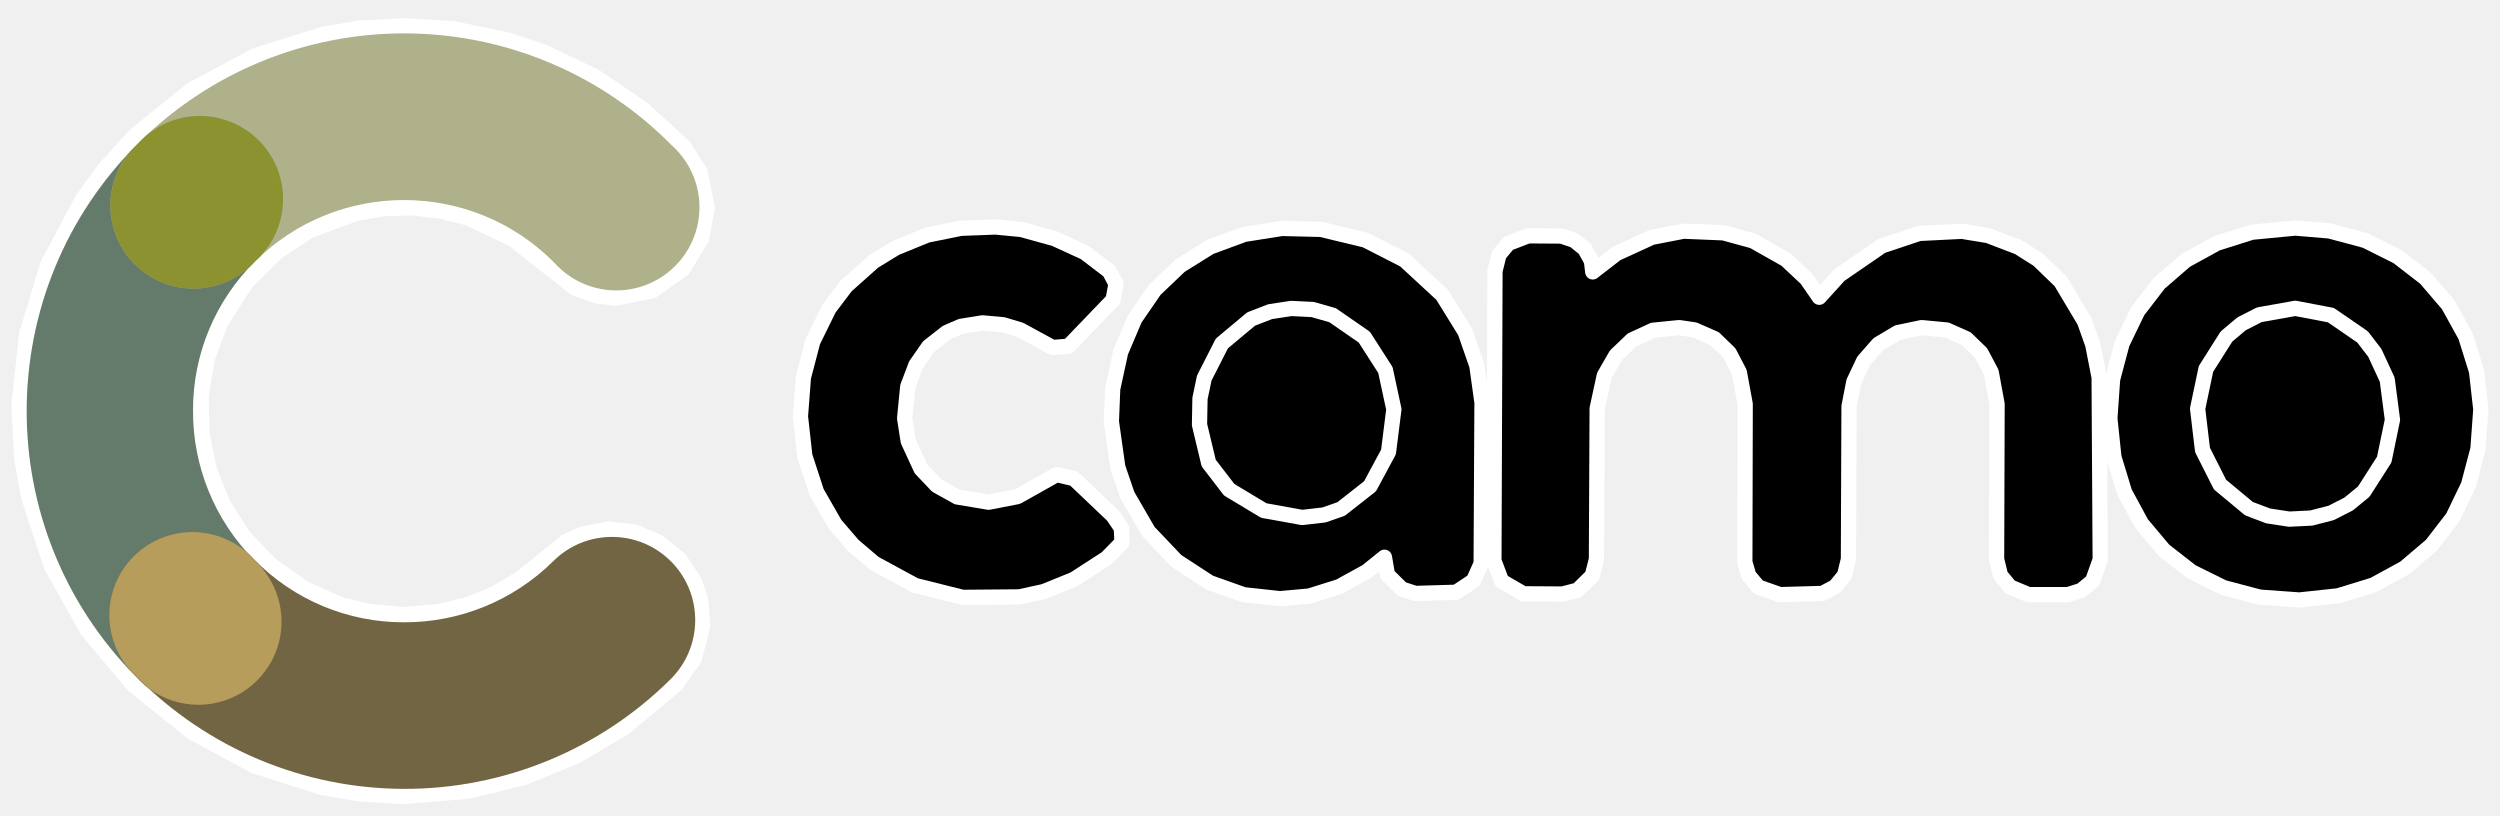
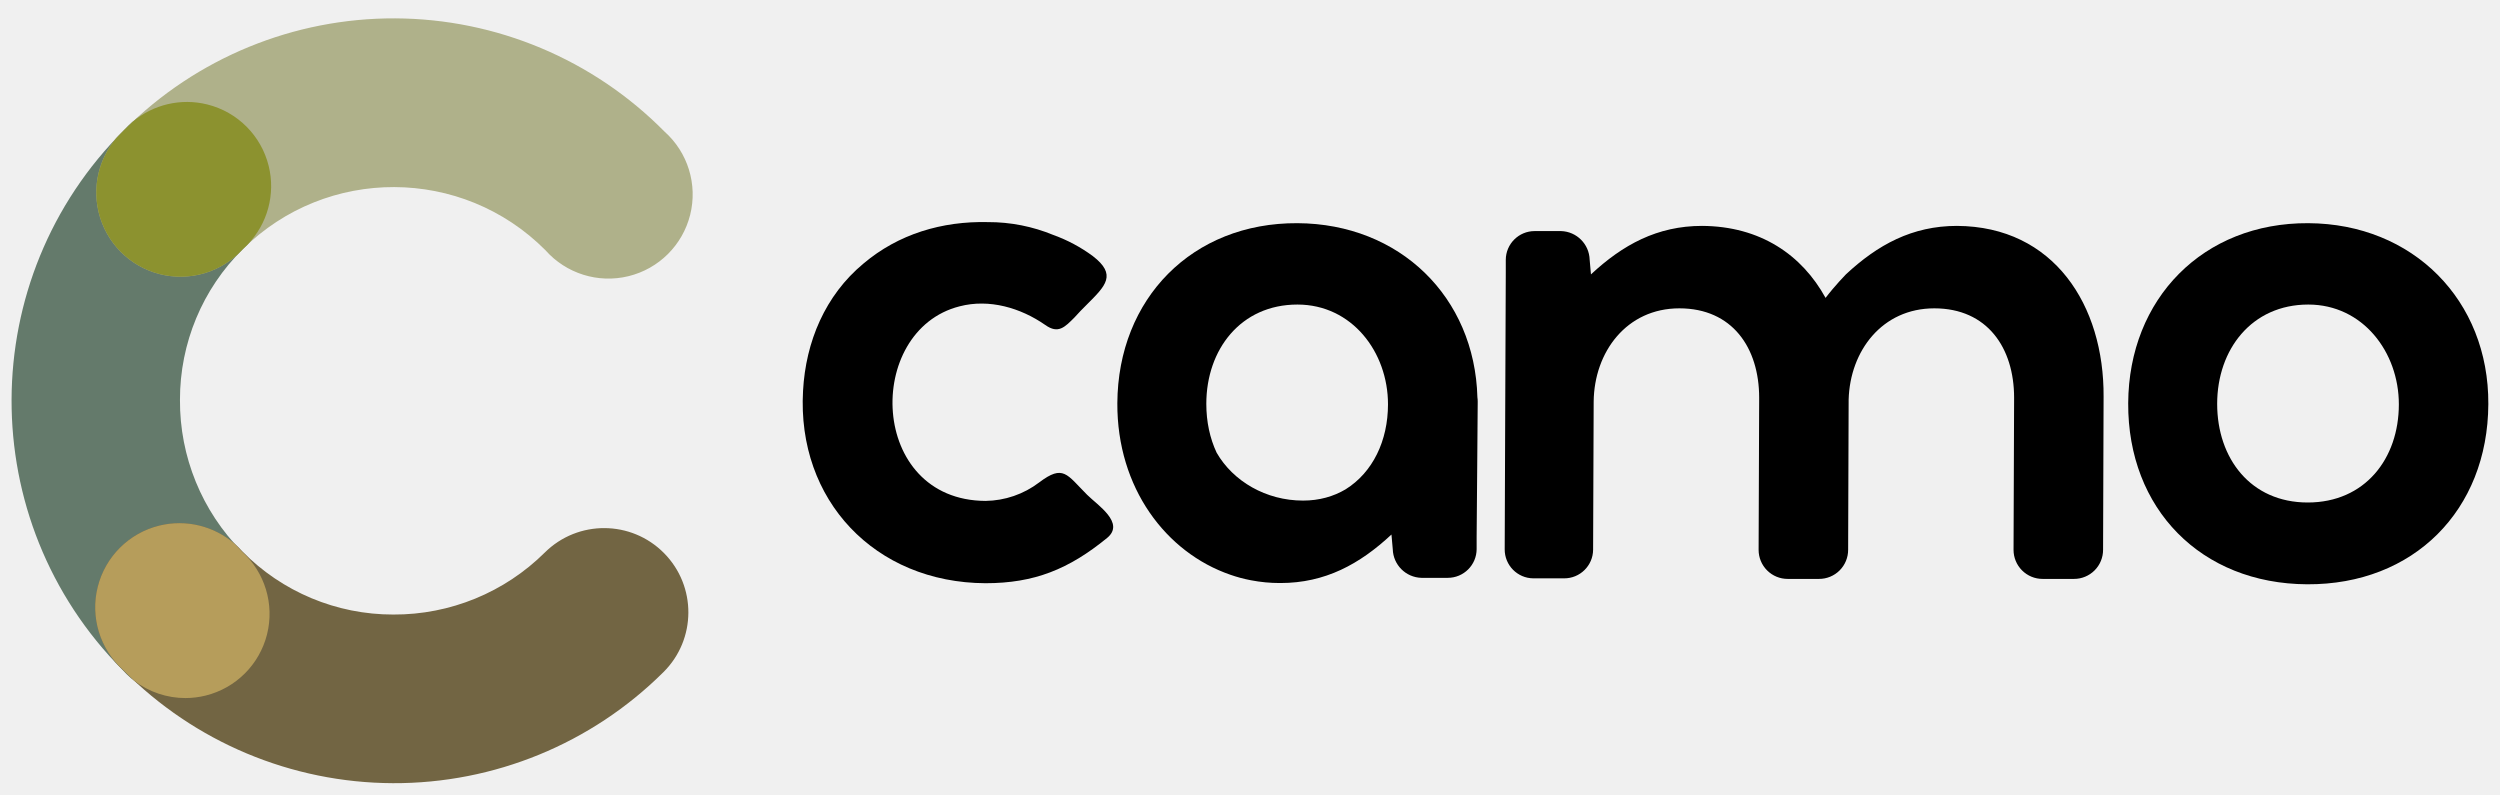
- <svg xmlns="http://www.w3.org/2000/svg" width="328" height="107" viewBox="0 0 328 107">
-   <path id="c" fill="#000000" stroke="#ffffff" stroke-width="2" stroke-linecap="round" stroke-linejoin="round" d="M 134.016 30.109 L 138.359 31.312 L 142.312 33.125 L 145.547 35.594 L 146.422 37.25 L 146.031 39.344 L 140.188 45.422 L 138.109 45.594 L 133.859 43.281 L 131.625 42.609 L 128.891 42.359 L 126.078 42.812 L 124.203 43.625 L 121.844 45.469 L 120.172 47.875 L 119.094 50.719 L 118.688 54.891 L 119.156 57.875 L 120.844 61.531 L 122.906 63.703 L 125.594 65.203 L 129.703 65.891 L 133.484 65.156 L 136.188 63.641 L 138.625 62.266 L 140.906 62.797 L 146.031 67.672 L 147.125 69.297 L 147.203 71.172 L 145.188 73.234 L 140.906 76 L 136.953 77.609 L 133.734 78.312 L 126.312 78.375 L 120.062 76.812 L 114.688 73.891 L 111.906 71.516 L 109.547 68.766 L 107.141 64.562 L 105.594 59.828 L 105.016 54.625 L 105.406 49.516 L 106.641 44.812 L 108.766 40.484 L 111 37.531 L 114.609 34.312 L 117.516 32.531 L 121.656 30.844 L 126.062 29.953 L 130.609 29.781 Z" />
-   <path id="a" fill="#000000" stroke="#ffffff" stroke-width="2" stroke-linecap="round" stroke-linejoin="round" d="M 173.312 30.094 L 179.141 31.5 L 184.281 34.125 L 189.234 38.703 L 192.219 43.531 L 193.766 47.984 L 194.438 52.812 L 194.328 73.938 L 193.312 76.203 L 191.047 77.703 L 185.688 77.859 L 183.922 77.281 L 182.031 75.406 L 181.641 73.109 L 179.312 74.984 L 175.703 76.969 L 171.766 78.203 L 167.922 78.547 L 163.188 78.031 L 158.703 76.438 L 154.344 73.594 L 150.672 69.734 L 147.906 64.953 L 146.656 61.297 L 145.812 55.312 L 145.984 51.016 L 147.031 46.203 L 148.891 41.828 L 151.5 38.031 L 154.828 34.859 L 158.766 32.406 L 163.25 30.75 L 168.188 29.969 Z M 172.234 40.609 L 174.844 41.359 L 179 44.234 L 181.766 48.547 L 182.875 53.703 L 182.172 59.297 L 179.75 63.797 L 175.953 66.781 L 173.703 67.562 L 170.844 67.891 L 165.812 66.984 L 161.266 64.25 L 158.578 60.75 L 157.375 55.719 L 157.438 52.281 L 158 49.594 L 160.312 45.062 L 164.141 41.859 L 166.641 40.891 L 169.406 40.469 Z" />
-   <path id="m" fill="#000000" stroke="#ffffff" stroke-width="2" stroke-linecap="round" stroke-linejoin="round" d="M 226.125 30.547 L 230 31.609 L 234.312 34.047 L 237.016 36.578 L 238.688 39 L 241.344 36.078 L 246.891 32.266 L 251.797 30.625 L 257.406 30.344 L 260.828 30.906 L 264.797 32.422 L 267.422 34.078 L 270.359 36.922 L 273.484 42.156 L 274.562 45.188 L 275.406 49.5 L 275.547 73.422 L 274.547 76.234 L 273.047 77.469 L 271.312 78.016 L 266.141 78.016 L 263.719 77 L 262.469 75.484 L 261.953 73.375 L 262.016 53.016 L 261.25 48.844 L 259.906 46.297 L 257.984 44.438 L 255.422 43.297 L 252.109 42.984 L 248.984 43.641 L 246.438 45.156 L 244.516 47.344 L 243.219 50.094 L 242.594 53.312 L 242.516 73.375 L 242 75.484 L 240.781 76.969 L 239.109 77.859 L 233.531 78.016 L 230.688 77.016 L 229.438 75.516 L 228.922 73.766 L 228.969 53.016 L 228.203 48.844 L 226.875 46.297 L 224.953 44.438 L 222.328 43.281 L 220.312 42.984 L 216.875 43.328 L 214.125 44.594 L 212.016 46.609 L 210.484 49.266 L 209.547 53.594 L 209.453 73.375 L 208.906 75.531 L 206.984 77.422 L 205 77.938 L 199.875 77.906 L 197.016 76.25 L 196 73.562 L 196.141 35.547 L 196.672 33.422 L 197.891 31.938 L 200.5 30.938 L 204.859 30.969 L 206.531 31.531 L 207.922 32.656 L 208.797 34.234 L 208.969 35.672 L 212.078 33.266 L 216.719 31.141 L 220.891 30.328 Z" />
-   <path id="o" fill="#000000" stroke="#ffffff" stroke-width="2" stroke-linecap="round" stroke-linejoin="round" d="M 305.625 30.297 L 310.344 31.562 L 314.562 33.672 L 318.219 36.5 L 321.219 40 L 323.484 44.109 L 324.922 48.703 L 325.484 53.719 L 325.109 58.906 L 323.859 63.641 L 321.812 67.891 L 319 71.531 L 315.484 74.516 L 311.391 76.75 L 306.766 78.172 L 301.672 78.719 L 296.469 78.344 L 291.734 77.094 L 287.531 75.016 L 283.906 72.188 L 280.969 68.688 L 278.75 64.594 L 277.344 59.969 L 276.812 54.906 L 277.172 49.766 L 278.422 45.062 L 280.469 40.828 L 283.281 37.172 L 286.75 34.172 L 290.844 31.922 L 295.438 30.469 L 301.141 29.922 Z M 305.812 41.344 L 309.969 44.203 L 311.578 46.297 L 313.203 49.812 L 313.891 55.078 L 312.812 60.297 L 310.125 64.5 L 308.141 66.125 L 305.844 67.297 L 303.234 67.969 L 300.344 68.109 L 297.578 67.688 L 295.062 66.734 L 291.266 63.578 L 288.969 59.031 L 288.328 53.625 L 289.422 48.406 L 292.109 44.156 L 294.094 42.484 L 296.422 41.297 L 301.141 40.453 Z" />
-   <path id="logo-outline" fill="#ffffff" stroke="#ffffff" stroke-width="2" stroke-linecap="round" stroke-linejoin="round" d="M 59.438 3.766 L 66.688 5.266 L 71.375 6.844 L 78.031 10.016 L 84.188 14.188 L 89.688 19.188 L 91.844 22.562 L 92.781 27.219 L 92.062 31.266 L 89.562 35.359 L 85.625 38.125 L 80.891 39.109 L 78.422 38.859 L 75.406 37.797 L 67.312 31.391 L 61.484 28.625 L 57.875 27.688 L 54.047 27.266 L 50.297 27.375 L 46.609 28.016 L 40.547 30.297 L 36.297 33.094 L 32.359 36.984 L 28.953 42.297 L 27.219 46.938 L 26.375 51.906 L 26.484 56.891 L 27.5 61.781 L 29.281 66.203 L 32 70.422 L 35.531 74.109 L 39.844 77.172 L 44.531 79.281 L 48.344 80.234 L 52.953 80.641 L 57.609 80.25 L 61.375 79.328 L 64.953 77.859 L 68.375 75.828 L 74.25 71.062 L 76.406 70.078 L 79.766 69.422 L 83.188 69.766 L 86.391 71.109 L 89.188 73.406 L 91.125 76.359 L 91.891 78.594 L 92.203 82 L 91.094 86.422 L 88.703 89.797 L 82 95.406 L 75.625 99.188 L 68.781 102 L 61.578 103.781 L 52.922 104.5 L 47 104.141 L 42.328 103.328 L 33.438 100.5 L 25.203 96.078 L 17.531 89.922 L 11.516 82.781 L 6.734 74.25 L 3.75 65.156 L 2.891 60.422 L 2.484 53.297 L 3.5 43.844 L 6.281 34.672 L 10.844 26.109 L 13.797 22.062 L 17.703 17.781 L 25.078 11.812 L 33.438 7.328 L 42.469 4.484 L 47.203 3.688 L 53.203 3.375 Z" />
-   <path id="logo-5" fill="#647a6b" stroke="none" d="M 33.339 73.464 C 28.165 68.244 25.282 61.181 25.324 53.833 C 25.306 46.484 28.244 39.436 33.478 34.276 C 36.502 31.589 37.791 27.449 36.826 23.521 C 35.861 19.593 32.802 16.52 28.877 15.539 C 24.951 14.557 20.805 15.828 18.104 18.839 C -1.286 38.11 -1.381 69.446 17.892 88.833 C 20.584 91.84 24.717 93.116 28.636 92.15 C 32.555 91.184 35.621 88.134 36.606 84.22 C 37.591 80.306 36.334 76.169 33.339 73.464 Z" />
-   <path id="logo-4" fill="#afb18a" stroke="none" d="M 33.478 34.276 C 44.351 23.516 61.882 23.578 72.677 34.415 C 75.36 37.455 79.508 38.756 83.447 37.795 C 87.386 36.833 90.467 33.768 91.447 29.834 C 92.428 25.901 91.145 21.748 88.118 19.052 C 78.896 9.713 66.332 4.434 53.207 4.38 C 40.081 4.327 27.475 9.504 18.177 18.767 C 15.142 21.44 13.835 25.573 14.782 29.504 C 15.728 33.436 18.772 36.522 22.692 37.522 C 26.611 38.522 30.762 37.273 33.478 34.276 Z" />
-   <path id="logo-3" fill="#726543" stroke="none" d="M 72.61 73.603 C 67.391 78.785 60.324 81.679 52.969 81.645 C 45.613 81.656 38.562 78.708 33.405 73.464 C 30.717 70.44 26.577 69.152 22.647 70.117 C 18.718 71.081 15.645 74.14 14.663 78.064 C 13.682 81.988 14.952 86.133 17.965 88.833 C 27.202 98.171 39.777 103.448 52.914 103.5 C 66.05 103.553 78.667 98.375 87.978 89.112 C 92.262 84.87 92.295 77.958 88.051 73.676 C 83.807 69.393 76.894 69.36 72.61 73.603 Z" />
-   <path id="logo-2" fill="#b69d5b" stroke="none" d="M 26.051 92.468 C 23.658 92.474 21.32 91.691 19.41 90.236 C 18.92 89.779 18.438 89.312 17.965 88.833 C 14.952 86.133 13.682 81.988 14.663 78.064 C 15.645 74.14 18.718 71.081 22.647 70.117 C 26.118 69.265 29.754 70.17 32.408 72.477 C 32.709 72.813 33.02 73.142 33.339 73.464 C 36.334 76.169 37.591 80.306 36.606 84.22 C 35.621 88.134 32.555 91.184 28.636 92.15 C 27.778 92.361 26.911 92.465 26.051 92.468 Z" />
-   <path id="logo-1" fill="#8c922f" stroke="none" d="M 25.372 37.861 C 24.48 37.86 23.58 37.748 22.692 37.522 C 18.772 36.522 15.728 33.436 14.782 29.504 C 13.964 26.106 14.829 22.558 17.038 19.932 C 17.387 19.563 17.742 19.199 18.104 18.839 C 18.117 18.826 18.129 18.812 18.141 18.798 C 18.153 18.788 18.165 18.777 18.177 18.767 C 18.511 18.434 18.849 18.106 19.191 17.784 C 21.847 15.543 25.446 14.681 28.877 15.539 C 32.802 16.52 35.861 19.593 36.826 23.521 C 37.723 27.174 36.672 31.01 34.087 33.691 C 33.882 33.882 33.679 34.077 33.478 34.276 C 33.269 34.482 33.064 34.691 32.862 34.903 C 30.819 36.822 28.132 37.866 25.372 37.861 Z" />
+ <svg xmlns="http://www.w3.org/2000/svg" width="324" height="103" viewBox="0 0 324 103">
+   <path id="o" fill="#000000" stroke="none" d="M 299.154 28.924 C 285.526 28.852 275.887 38.7 275.814 52.252 C 275.747 65.942 285.247 75.658 299.015 75.724 C 312.782 75.791 322.421 66.155 322.488 52.373 C 322.561 38.912 312.709 28.991 299.154 28.924 Z M 299.154 39.47 C 306.211 39.47 310.891 45.621 310.891 52.397 C 310.891 59.452 306.489 65.124 299.081 65.124 C 291.673 65.124 287.345 59.397 287.345 52.342 C 287.345 45.288 291.819 39.47 299.154 39.47 Z" />
+   <path id="m" fill="#000000" fill-rule="evenodd" stroke="none" d="M 231.692 75.027 C 230.69 75.031 229.727 74.634 229.018 73.925 C 228.309 73.216 227.912 72.254 227.916 71.251 L 227.988 51.555 C 227.988 45.058 224.496 39.961 217.646 39.961 C 210.796 39.961 206.607 45.621 206.54 52.045 L 206.467 71.251 C 206.447 73.314 204.76 74.971 202.696 74.954 L 198.713 74.954 C 196.65 74.934 194.993 73.248 195.009 71.185 C 195.076 59.239 195.076 47.227 195.149 35.282 L 195.149 33.676 C 195.156 31.615 196.828 29.948 198.889 29.948 L 202.314 29.948 C 204.335 30.008 205.958 31.632 206.019 33.651 L 206.188 35.561 C 210.311 31.718 214.785 29.276 220.58 29.276 C 228.163 29.316 233.537 33.052 236.593 38.606 C 237.819 36.998 239.228 35.561 239.228 35.561 C 243.35 31.718 247.824 29.276 253.62 29.276 C 266.199 29.342 272.698 39.579 272.625 51.415 L 272.559 71.251 C 272.562 72.254 272.165 73.216 271.456 73.925 C 270.747 74.634 269.784 75.031 268.782 75.027 L 264.732 75.027 C 263.729 75.031 262.767 74.634 262.058 73.925 C 261.349 73.216 260.952 72.254 260.955 71.251 L 261.028 51.555 C 261.028 45.058 257.536 39.961 250.686 39.961 C 243.924 39.961 239.756 45.475 239.584 51.796 L 239.519 71.251 C 239.522 72.254 239.125 73.216 238.416 73.925 C 237.707 74.634 236.745 75.031 235.742 75.027 L 231.692 75.027 Z" />
+   <path id="a" fill="#000000" fill-rule="evenodd" stroke="none" d="M 165.941 75.561 C 165.921 75.561 165.901 75.56 165.882 75.56 C 165.871 75.56 165.86 75.561 165.85 75.561 C 164.601 75.561 163.368 75.441 162.164 75.21 C 162.142 75.206 162.12 75.202 162.098 75.198 C 161.173 75.021 160.289 74.782 159.447 74.485 C 151.126 71.617 144.754 63.248 144.807 52.252 C 144.88 38.7 154.519 28.852 168.147 28.924 C 181.406 28.989 191.12 38.482 191.472 51.493 C 191.5 51.683 191.514 51.878 191.512 52.076 C 191.445 64.021 191.445 57.609 191.372 69.555 L 191.372 71.161 C 191.366 73.221 189.693 74.888 187.632 74.888 L 184.207 74.888 C 182.187 74.828 180.563 73.205 180.503 71.185 L 180.333 69.276 C 176.211 73.118 171.737 75.561 165.941 75.561 Z M 168.875 64.876 C 170.976 64.876 172.827 64.343 174.385 63.42 C 177.911 61.223 179.884 57.12 179.884 52.397 C 179.884 45.621 175.204 39.47 168.147 39.47 C 160.812 39.47 156.338 45.288 156.338 52.342 C 156.338 54.643 156.798 56.801 157.675 58.667 C 159.813 62.385 164.087 64.876 168.875 64.876 Z" />
+   <path id="c" fill="#000000" stroke="none" d="M 134.677 62.524 C 137.823 60.148 138.242 61.476 140.897 64.13 C 142.225 65.458 145.856 67.767 143.48 69.718 C 138.521 73.767 134.047 75.585 127.718 75.585 C 113.392 75.518 103.262 64.827 104.075 50.645 C 104.42 44.294 106.936 38.282 111.901 34.161 C 116.442 30.318 122.098 28.645 128.039 28.785 C 130.951 28.776 133.835 29.345 136.526 30.458 C 138.349 31.115 140.066 32.034 141.625 33.185 C 144.771 35.609 143.304 37.027 140.855 39.47 C 140.297 40.027 139.739 40.591 139.248 41.148 C 137.993 42.403 137.151 43.312 135.477 42.124 C 132.264 39.888 128.203 38.7 124.365 39.7 C 111.998 42.839 112.556 64.845 127.724 64.918 C 130.238 64.885 132.675 64.046 134.677 62.524 Z" />
+   <path id="logo-5" fill="#647a6b" stroke="none" d="M 31.339 71.464 C 26.165 66.244 23.282 59.181 23.324 51.833 C 23.306 44.484 26.244 37.436 31.478 32.276 C 34.502 29.589 35.791 25.449 34.826 21.521 C 33.861 17.593 30.802 14.52 26.877 13.539 C 22.951 12.557 18.805 13.828 16.104 16.839 C -3.286 36.11 -3.381 67.446 15.892 86.833 C 18.584 89.84 22.717 91.116 26.636 90.15 C 30.555 89.184 33.621 86.134 34.606 82.22 C 35.591 78.306 34.334 74.169 31.339 71.464 Z" />
+   <path id="logo-4" fill="#afb18a" stroke="none" d="M 31.478 32.276 C 42.351 21.516 59.882 21.578 70.677 32.415 C 73.36 35.455 77.508 36.756 81.447 35.795 C 85.386 34.833 88.467 31.768 89.447 27.834 C 90.428 23.901 89.145 19.748 86.118 17.052 C 76.896 7.713 64.332 2.434 51.207 2.38 C 38.081 2.327 25.475 7.504 16.177 16.767 C 13.142 19.44 11.835 23.573 12.782 27.504 C 13.728 31.436 16.772 34.522 20.692 35.522 C 24.611 36.522 28.762 35.273 31.478 32.276 Z" />
+   <path id="logo-3" fill="#726543" stroke="none" d="M 70.61 71.603 C 65.391 76.785 58.324 79.679 50.969 79.645 C 43.613 79.656 36.562 76.708 31.405 71.464 C 28.717 68.44 24.577 67.152 20.647 68.117 C 16.718 69.081 13.645 72.14 12.663 76.064 C 11.682 79.988 12.952 84.133 15.965 86.833 C 25.202 96.171 37.777 101.448 50.914 101.5 C 64.05 101.553 76.667 96.375 85.978 87.112 C 90.262 82.87 90.295 75.958 86.051 71.676 C 81.807 67.393 74.894 67.36 70.61 71.603 Z" />
+   <path id="logo-2" fill="#b69d5b" fill-rule="evenodd" stroke="none" d="M 24.051 90.468 C 21.658 90.474 19.32 89.691 17.41 88.236 C 16.92 87.779 16.438 87.312 15.965 86.833 C 12.952 84.133 11.682 79.988 12.663 76.064 C 13.645 72.14 16.718 69.081 20.647 68.117 C 24.118 67.265 27.754 68.17 30.408 70.477 C 30.709 70.813 31.02 71.142 31.339 71.464 C 34.334 74.169 35.591 78.306 34.606 82.22 C 33.621 86.134 30.555 89.184 26.636 90.15 C 25.778 90.361 24.911 90.465 24.051 90.468 Z" />
+   <path id="logo-1" fill="#8c922f" fill-rule="evenodd" stroke="none" d="M 23.372 35.861 C 22.48 35.86 21.58 35.748 20.692 35.522 C 16.772 34.522 13.728 31.436 12.782 27.504 C 11.964 24.106 12.829 20.558 15.038 17.932 C 15.387 17.563 15.742 17.199 16.104 16.839 C 16.117 16.826 16.129 16.812 16.141 16.798 C 16.153 16.788 16.165 16.777 16.177 16.767 C 16.511 16.434 16.849 16.106 17.191 15.784 C 19.847 13.543 23.446 12.681 26.877 13.539 C 30.802 14.52 33.861 17.593 34.826 21.521 C 35.723 25.174 34.672 29.01 32.087 31.691 C 31.882 31.882 31.679 32.077 31.478 32.276 C 31.269 32.482 31.064 32.691 30.862 32.903 C 28.819 34.822 26.132 35.866 23.372 35.861 Z" />
</svg>
